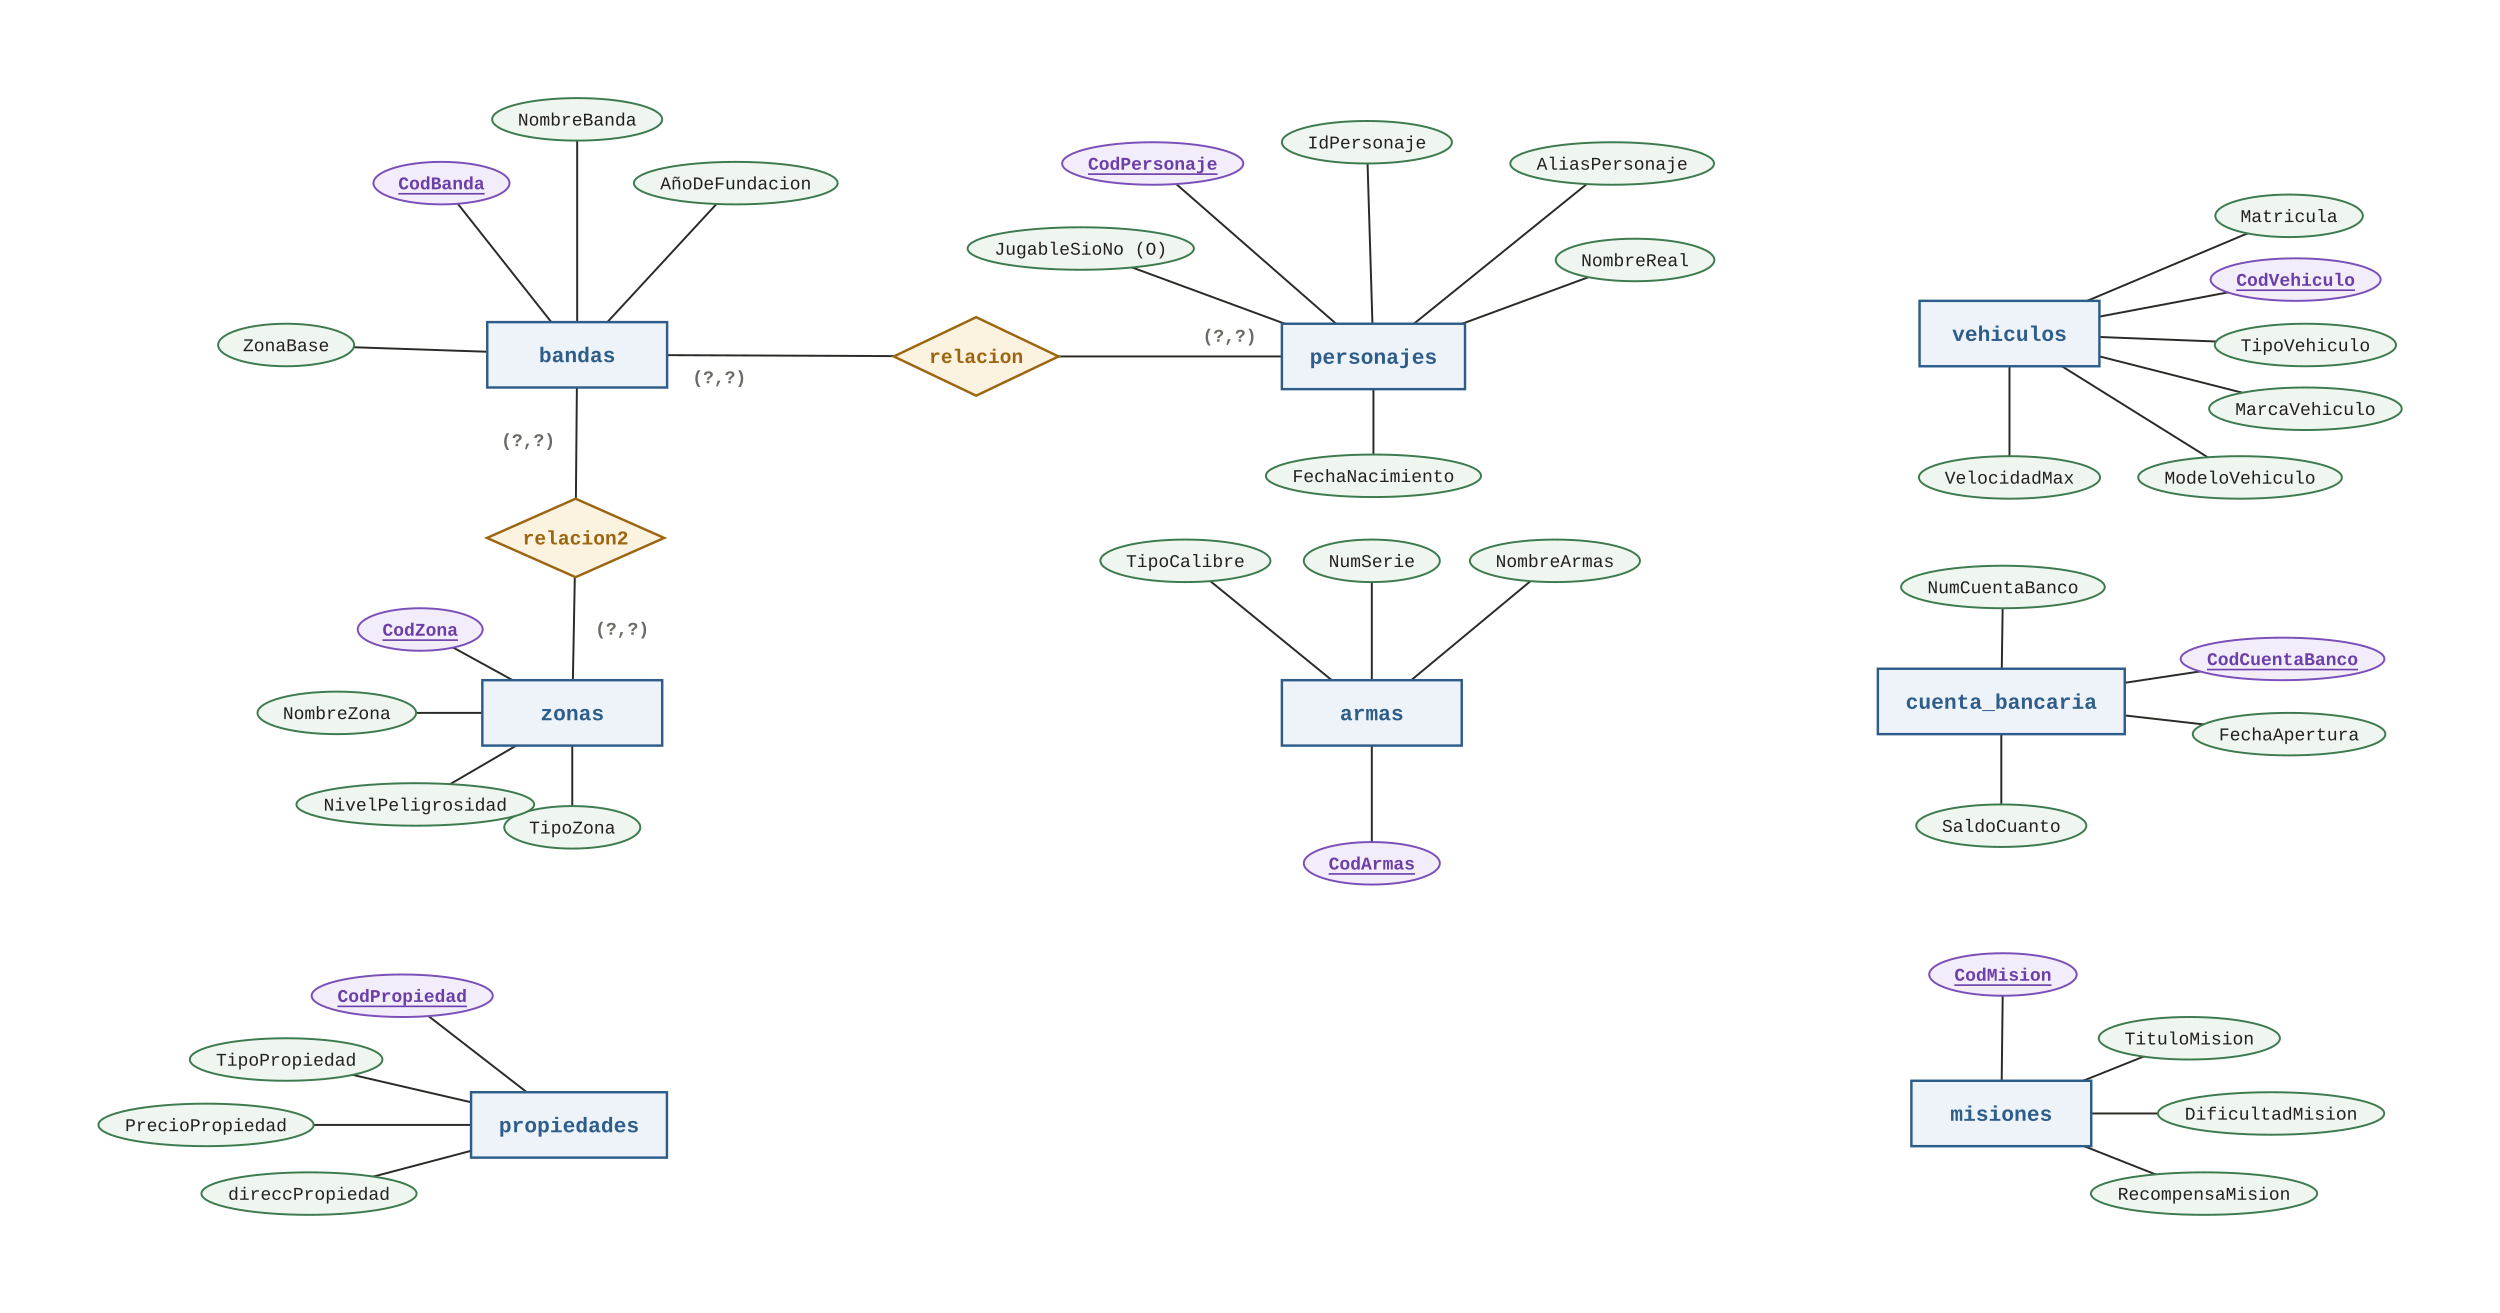
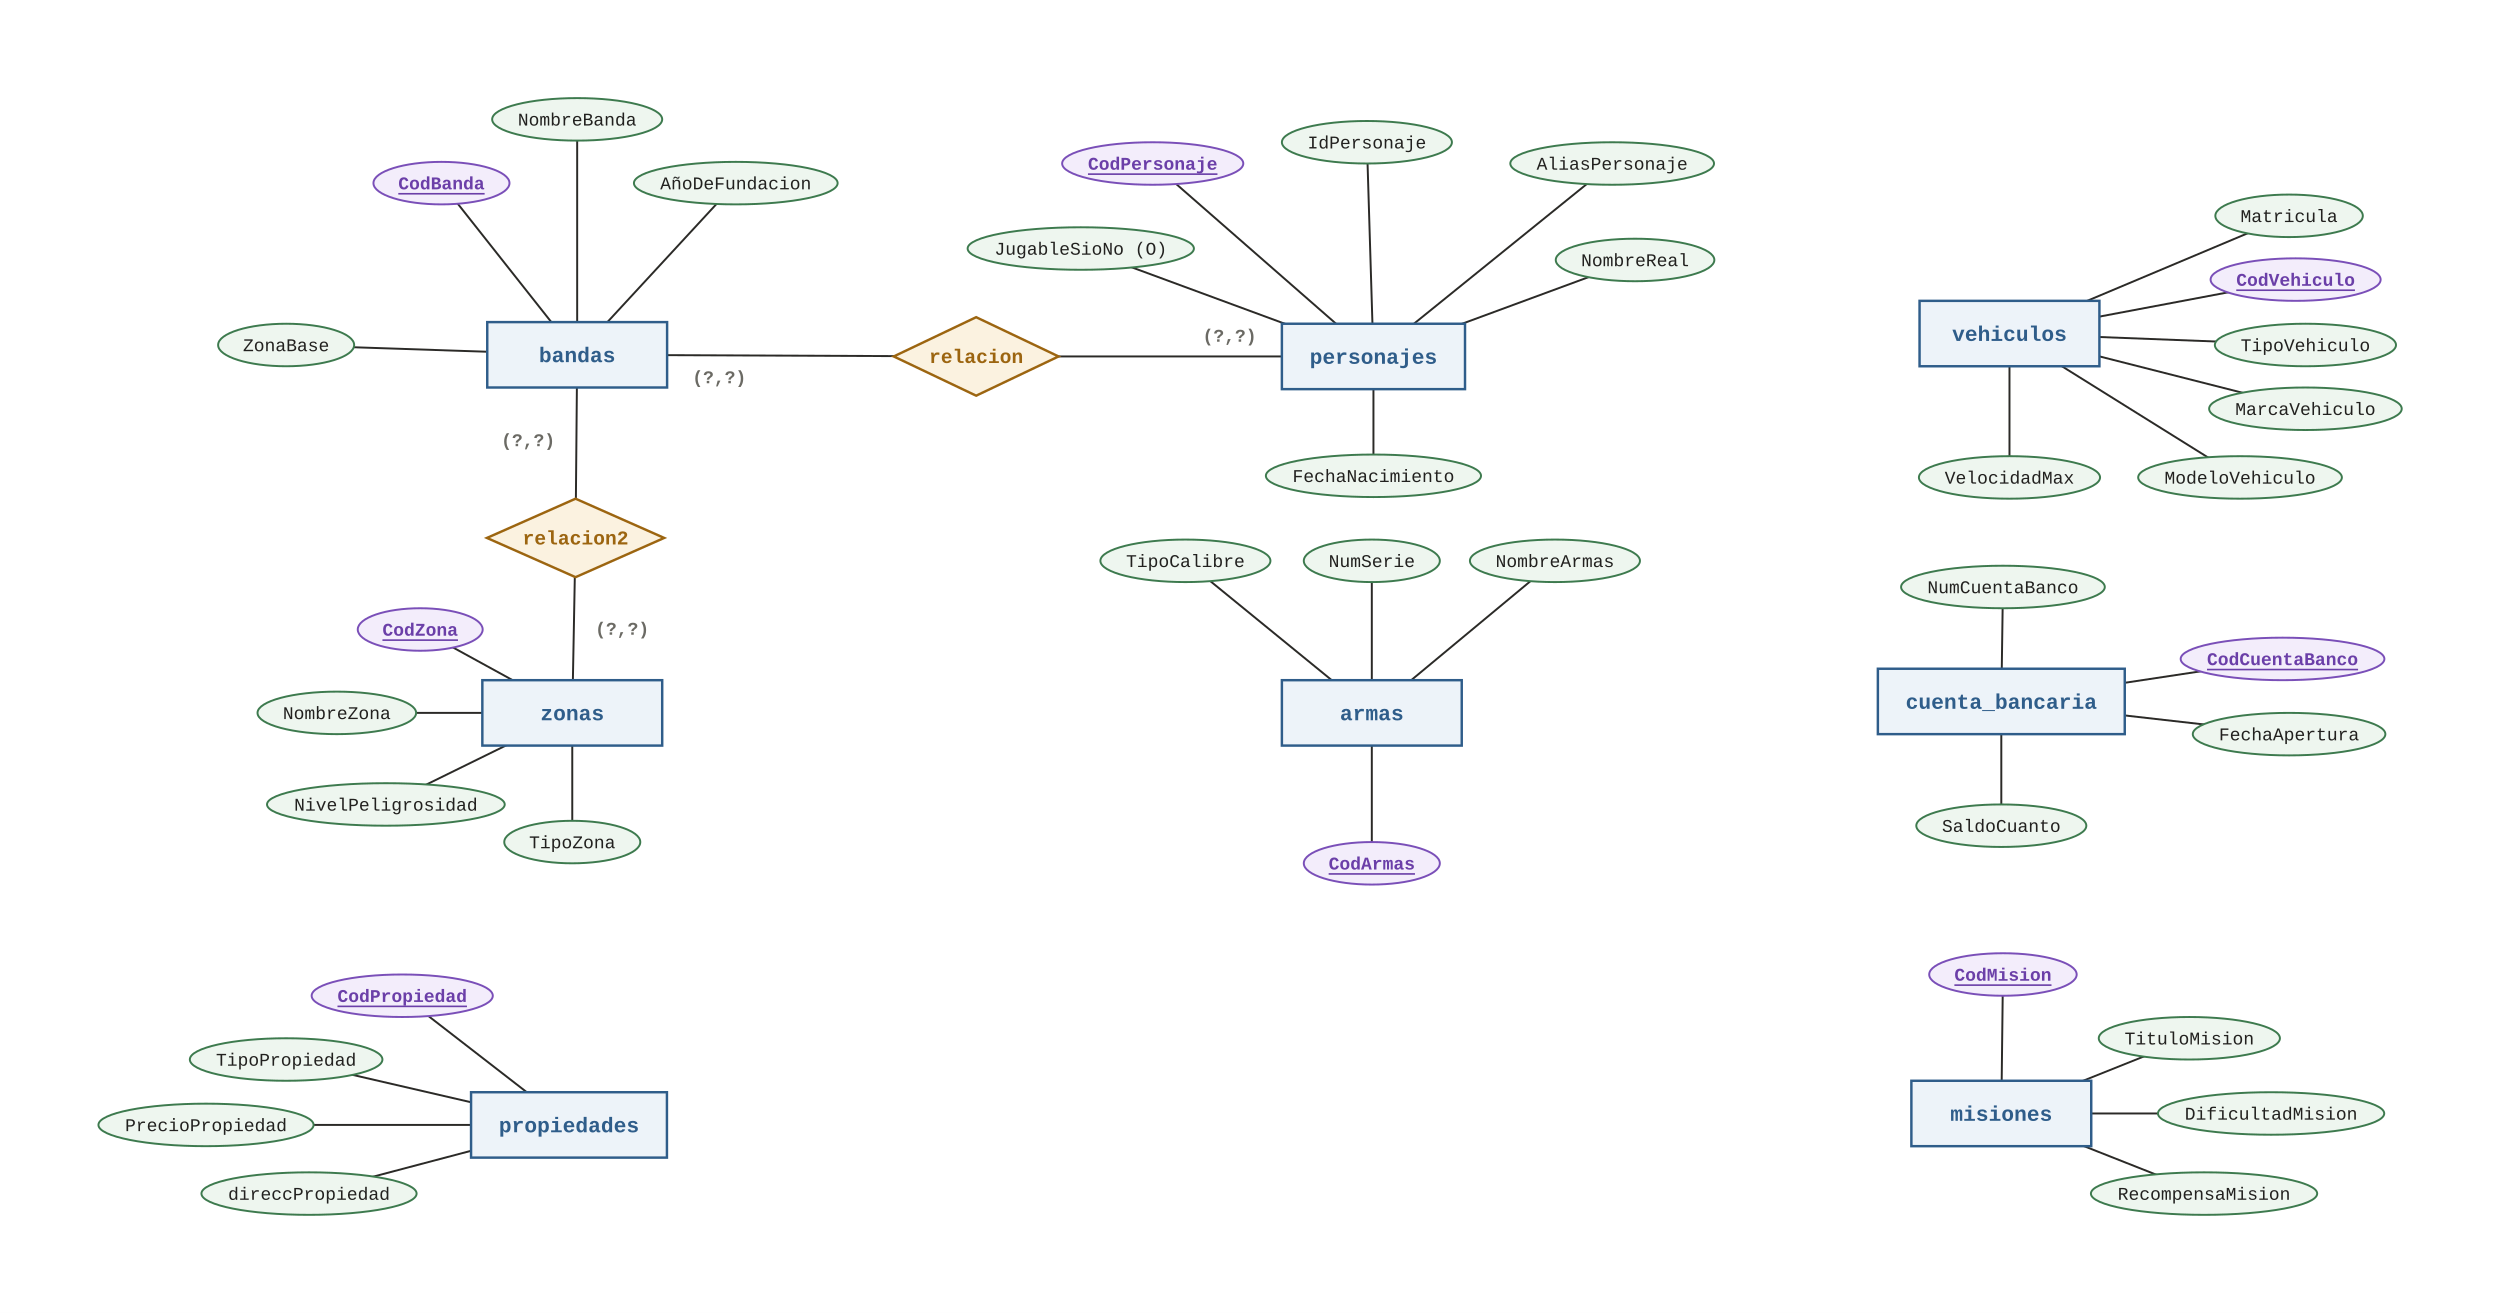
<svg xmlns="http://www.w3.org/2000/svg" viewBox="1673 1562 1529 803" width="1529" height="803">
  <style>.ln{stroke:#2B2A27;stroke-width:1.2}.mk{stroke:#2B2A27;stroke-width:1.5;fill:none}.mo{fill:#FFFFFF;stroke:#2B2A27;stroke-width:1.5}
.ent{fill:#EDF3F9;stroke:#2F5D8A;stroke-width:1.5}.dia{fill:#FBF2E0;stroke:#9C6510;stroke-width:1.5}.att{fill:#EEF6EF;stroke:#3D7A4E;stroke-width:1.2}.att.key{fill:#F3EDFB;stroke:#7A4FB8}.att.dr{stroke-dasharray:4 3}
.ent.in,.dia.in{fill:none}.dup{stroke:#C0362C;stroke-width:2.4}
.tx{fill:#22211F;font:11px Consolas,'JetBrains Mono','Courier New',monospace}.txk{fill:#6B3FA8;font-weight:600}.tb{font:600 13px Consolas,'JetBrains Mono','Courier New',monospace;fill:#2F5D8A}.tr{font:600 12px Consolas,'JetBrains Mono','Courier New',monospace;fill:#9C6510}.tt{font:600 10px Consolas,'JetBrains Mono','Courier New',monospace;fill:#6B6A64}
.ul{stroke:#6B3FA8;stroke-width:1}.ul.p{stroke-dasharray:3 2}.card{font:600 11px Consolas,'JetBrains Mono','Courier New',monospace;fill:#A2441C;paint-order:stroke;stroke:#FFFFFF;stroke-width:4px;stroke-linejoin:round}.cardq{fill:#6B6A64}
.tbox{fill:#FFFFFF;stroke:#A9B2C0;stroke-width:1}.thd{fill:#33557F}.thx{font:600 12.5px Consolas,'JetBrains Mono','Courier New',monospace;fill:#FFFFFF}.cx{font:11.5px Consolas,'JetBrains Mono','Courier New',monospace;fill:#22211F}.cpk{fill:#6B3FA8;font-weight:600}.cfk{fill:#A3304A}.cty{fill:#6B6A64;font-weight:400}.uq{font:600 9px Consolas,'JetBrains Mono','Courier New',monospace;fill:#2A7F8F}
.lk{stroke:#6B6A64;stroke-width:1.4;fill:none}.lk.dash{stroke-dasharray:6 4}.lkm{stroke:#6B6A64;stroke-width:1.5;fill:none}.lko{fill:#FFFFFF;stroke:#6B6A64;stroke-width:1.5}
.ipk{fill:#8E5FD0}.ifk{fill:#B4364E}.icol{fill:#2A7F8F}.inul{fill:none;stroke:#2A7F8F;stroke-width:1.3}
.rbox{fill:#FFFFFF;stroke:#22211F;stroke-width:1.1}.rnm{font:600 12.5px Consolas,'JetBrains Mono','Courier New',monospace;fill:#2F5D8A}.rcol{font:12px Consolas,'JetBrains Mono','Courier New',monospace;fill:#22211F}.rpk{font-weight:700;fill:#6B3FA8}.rfk{fill:#A3304A}.rul{stroke:#6B3FA8;stroke-width:1.1}
.rtag{font:600 9.5px Consolas,'JetBrains Mono','Courier New',monospace;fill:#6B6A64}.rarr{fill:none;stroke:#B4364E;stroke-width:1.1}.rhead{fill:#B4364E}
.ent.hd,.dia.hd{fill:none}.ktag{font:700 9px Consolas,'JetBrains Mono','Courier New',monospace;fill:#6B6A64}.rlab{fill:#FFFFFF;stroke:none;opacity:.92}.dia.assoc{stroke-dasharray:5 3}.ln.lid{stroke-width:2.2}.isal{fill:#9C6510}.skt{fill:#2F5D8A}
.thx.dup{fill:#FFC2BD}.cx.dup,.rnm.dup,.rcol.dup{fill:#C0362C;text-decoration:underline}
.note{stroke-width:1.2}.note-fold{stroke-width:1.2}.nc-y{fill:#FFF4C2;stroke:#D2AE36}.nc-b{fill:#DDEBFA;stroke:#7AA3D6}.nc-g{fill:#DFF2E1;stroke:#7DBB87}.nc-p{fill:#FBE1EC;stroke:#D98AAE}.note-fold{filter:brightness(.93)}.note-tx{font:12px 'Segoe UI',Arial,sans-serif;fill:#2B2A27}</style>
  <rect x="1673" y="1562" width="1529" height="803" fill="#ffffff" />
  <line x1="2023" y1="1998" x2="1930" y2="1947" class="ln" />
  <line x1="2023" y1="1998" x2="1879" y2="1998" class="ln" />
-   <line x1="2023" y1="1998" x2="2023" y2="2068" class="ln" />
-   <line x1="2023" y1="1998" x2="1927" y2="2054" class="ln" />
+   <line x1="2023" y1="1998" x2="2023" y2="2077" class="ln" />
+   <line x1="2023" y1="1998" x2="1909" y2="2054" class="ln" />
  <line x1="2513" y1="1780" x2="2509" y2="1649" class="ln" />
  <line x1="2513" y1="1780" x2="2659" y2="1662" class="ln" />
  <line x1="2513" y1="1780" x2="2673" y2="1721" class="ln" />
  <line x1="2513" y1="1780" x2="2513" y2="1853" class="ln" />
  <line x1="2513" y1="1780" x2="2334" y2="1714" class="ln" />
  <line x1="2026" y1="1779" x2="1943" y2="1674" class="ln" />
  <line x1="2026" y1="1779" x2="2026" y2="1635" class="ln" />
  <line x1="2026" y1="1779" x2="2123" y2="1674" class="ln" />
  <line x1="2026" y1="1779" x2="1848" y2="1773" class="ln" />
  <line x1="2902" y1="1766" x2="3073" y2="1694" class="ln" />
  <line x1="2902" y1="1766" x2="3077" y2="1733" class="ln" />
  <line x1="2513" y1="1780" x2="2378" y2="1662" class="ln" />
  <line x1="2902" y1="1766" x2="3083" y2="1812" class="ln" />
  <line x1="2902" y1="1766" x2="3043" y2="1854" class="ln" />
  <line x1="2902" y1="1766" x2="3083" y2="1773" class="ln" />
  <line x1="2512" y1="1998" x2="2512" y2="1905" class="ln" />
  <line x1="2512" y1="1998" x2="2624" y2="1905" class="ln" />
  <line x1="2512" y1="1998" x2="2398" y2="1905" class="ln" />
  <line x1="2512" y1="1998" x2="2512" y2="2090" class="ln" />
  <line x1="2897" y1="1991" x2="2898" y2="1921" class="ln" />
  <line x1="2897" y1="1991" x2="3069" y2="1965" class="ln" />
  <line x1="2897" y1="1991" x2="3073" y2="2011" class="ln" />
  <line x1="2897" y1="1991" x2="2897" y2="2067" class="ln" />
  <line x1="2897" y1="2243" x2="2898" y2="2158" class="ln" />
  <line x1="2897" y1="2243" x2="3012" y2="2197" class="ln" />
  <line x1="2897" y1="2243" x2="3062" y2="2243" class="ln" />
  <line x1="2897" y1="2243" x2="3021" y2="2292" class="ln" />
  <line x1="2021" y1="2250" x2="1919" y2="2171" class="ln" />
  <line x1="2021" y1="2250" x2="1848" y2="2210" class="ln" />
  <line x1="2021" y1="2250" x2="1862" y2="2292" class="ln" />
  <line x1="2021" y1="2250" x2="1799" y2="2250" class="ln" />
  <line x1="2902" y1="1766" x2="2902" y2="1854" class="ln" />
  <line x1="2270" y1="1780" x2="2513" y2="1780" class="ln" />
  <line x1="2270" y1="1780" x2="2026" y2="1779" class="ln" />
  <line x1="2025" y1="1891" x2="2023" y2="1998" class="ln" />
  <line x1="2025" y1="1891" x2="2026" y2="1779" class="ln" />
  <g class="node" data-id="nmwmhqvag3xdsrz">
    <rect x="1968" y="1978" width="110" height="40" class="ent" />
    <text x="2023" y="2002.5" text-anchor="middle" class="tb">zonas</text>
  </g>
  <g class="node" data-id="nmwmhrrtz46f440">
    <ellipse cx="1930" cy="1947" rx="38.2" ry="13" class="att key" />
    <text x="1930" y="1950.8" text-anchor="middle" class="tx txk">CodZona</text>
    <line x1="1906.9" y1="1953.5" x2="1953.1" y2="1953.5" class="ul" />
  </g>
  <g class="node" data-id="nmwmhs1pz4838rc">
    <ellipse cx="1879" cy="1998" rx="48.5" ry="13" class="att" />
    <text x="1879" y="2001.8" text-anchor="middle" class="tx">NombreZona</text>
  </g>
  <g class="node" data-id="nmwmhse6k4avtgo">
-     <ellipse cx="2023" cy="2068" rx="41.6" ry="13" class="att" />
-     <text x="2023" y="2071.8" text-anchor="middle" class="tx">TipoZona</text>
+     <ellipse cx="2023" cy="2077" rx="41.6" ry="13" class="att" />
+     <text x="2023" y="2080.8" text-anchor="middle" class="tx">TipoZona</text>
  </g>
  <g class="node" data-id="nmwmhsl8x4cs0xw">
-     <ellipse cx="1927" cy="2054" rx="72.7" ry="13" class="att" />
-     <text x="1927" y="2057.8" text-anchor="middle" class="tx">NivelPeligrosidad</text>
+     <ellipse cx="1909" cy="2054" rx="72.7" ry="13" class="att" />
+     <text x="1909" y="2057.8" text-anchor="middle" class="tx">NivelPeligrosidad</text>
  </g>
  <g class="node" data-id="nmwmhtg534eof8d">
    <rect x="2457" y="1760" width="112" height="40" class="ent" />
    <text x="2513" y="1784.5" text-anchor="middle" class="tb">personajes</text>
  </g>
  <g class="node" data-id="nmwmhtvoe4fcd3s">
    <ellipse cx="2509" cy="1649" rx="52" ry="13" class="att" />
    <text x="2509" y="1652.8" text-anchor="middle" class="tx">IdPersonaje</text>
  </g>
  <g class="node" data-id="nmwmhtzp54hasp6">
    <ellipse cx="2659" cy="1662" rx="62.3" ry="13" class="att" />
    <text x="2659" y="1665.8" text-anchor="middle" class="tx">AliasPersonaje</text>
  </g>
  <g class="node" data-id="nmwmhu9s44jnxp9">
    <ellipse cx="2673" cy="1721" rx="48.5" ry="13" class="att" />
    <text x="2673" y="1724.8" text-anchor="middle" class="tx">NombreReal</text>
  </g>
  <g class="node" data-id="nmwmhvhij4l5lyf">
    <ellipse cx="2513" cy="1853" rx="65.8" ry="13" class="att" />
    <text x="2513" y="1856.8" text-anchor="middle" class="tx">FechaNacimiento</text>
  </g>
  <g class="node" data-id="nmwmhw2st4nqzpn">
    <ellipse cx="2334" cy="1714" rx="69.2" ry="13" class="att" />
    <text x="2334" y="1717.8" text-anchor="middle" class="tx">JugableSioNo (O)</text>
  </g>
  <g class="node" data-id="nmwmhxjzb4pf9rv">
    <rect x="1971" y="1759" width="110" height="40" class="ent" />
    <text x="2026" y="1783.5" text-anchor="middle" class="tb">bandas</text>
  </g>
  <g class="node" data-id="nmwmhxsy74qo5d7">
    <ellipse cx="1943" cy="1674" rx="41.6" ry="13" class="att key" />
    <text x="1943" y="1677.8" text-anchor="middle" class="tx txk">CodBanda</text>
    <line x1="1916.6" y1="1680.5" x2="1969.4" y2="1680.5" class="ul" />
  </g>
  <g class="node" data-id="nmwmhy7ny4s7mmz">
    <ellipse cx="2026" cy="1635" rx="52" ry="13" class="att" />
    <text x="2026" y="1638.8" text-anchor="middle" class="tx">NombreBanda</text>
  </g>
  <g class="node" data-id="nmwmhzwdd4umxmz">
    <ellipse cx="2123" cy="1674" rx="62.3" ry="13" class="att" />
    <text x="2123" y="1677.8" text-anchor="middle" class="tx">AñoDeFundacion</text>
  </g>
  <g class="node" data-id="nmwmi0gy84w97ze">
    <ellipse cx="1848" cy="1773" rx="41.6" ry="13" class="att" />
    <text x="1848" y="1776.8" text-anchor="middle" class="tx">ZonaBase</text>
  </g>
  <g class="node" data-id="nmwmi2cq74yrbnu">
    <rect x="2847" y="1746" width="110" height="40" class="ent" />
    <text x="2902" y="1770.5" text-anchor="middle" class="tb">vehiculos</text>
  </g>
  <g class="node" data-id="nmwmi2nv34ztt1i">
    <ellipse cx="3073" cy="1694" rx="45.1" ry="13" class="att" />
    <text x="3073" y="1697.8" text-anchor="middle" class="tx">Matricula</text>
  </g>
  <g class="node" data-id="nmwmi3kmf51jxje">
    <ellipse cx="3077" cy="1733" rx="52" ry="13" class="att key" />
    <text x="3077" y="1736.8" text-anchor="middle" class="tx txk">CodVehiculo</text>
    <line x1="3040.7" y1="1739.5" x2="3113.3" y2="1739.5" class="ul" />
  </g>
  <g class="node" data-id="nmwmi402d53smqh">
    <ellipse cx="2378" cy="1662" rx="55.4" ry="13" class="att key" />
    <text x="2378" y="1665.8" text-anchor="middle" class="tx txk">CodPersonaje</text>
    <line x1="2338.4" y1="1668.5" x2="2417.6" y2="1668.5" class="ul" />
  </g>
  <g class="node" data-id="nmwmi4m2t551h8a">
    <ellipse cx="3083" cy="1812" rx="58.9" ry="13" class="att" />
    <text x="3083" y="1815.8" text-anchor="middle" class="tx">MarcaVehiculo</text>
  </g>
  <g class="node" data-id="nmwmi5d3357tlys">
    <ellipse cx="3043" cy="1854" rx="62.3" ry="13" class="att" />
    <text x="3043" y="1857.8" text-anchor="middle" class="tx">ModeloVehiculo</text>
  </g>
  <g class="node" data-id="nmwmi6y4t590tg7">
    <ellipse cx="3083" cy="1773" rx="55.4" ry="13" class="att" />
    <text x="3083" y="1776.8" text-anchor="middle" class="tx">TipoVehiculo</text>
  </g>
  <g class="node" data-id="nmwmia2g75bo3id">
    <rect x="2457" y="1978" width="110" height="40" class="ent" />
    <text x="2512" y="2002.5" text-anchor="middle" class="tb">armas</text>
  </g>
  <g class="node" data-id="nmwmia8na5ce6x1">
    <ellipse cx="2512" cy="1905" rx="41.6" ry="13" class="att" />
    <text x="2512" y="1908.8" text-anchor="middle" class="tx">NumSerie</text>
  </g>
  <g class="node" data-id="nmwmiasoj5eu1sq">
    <ellipse cx="2624" cy="1905" rx="52" ry="13" class="att" />
    <text x="2624" y="1908.8" text-anchor="middle" class="tx">NombreArmas</text>
  </g>
  <g class="node" data-id="nmwmic04b5gq8px">
    <ellipse cx="2398" cy="1905" rx="52" ry="13" class="att" />
    <text x="2398" y="1908.8" text-anchor="middle" class="tx">TipoCalibre</text>
  </g>
  <g class="node" data-id="nmwmie3675k2tdn">
    <ellipse cx="2512" cy="2090" rx="41.6" ry="13" class="att key" />
    <text x="2512" y="2093.8" text-anchor="middle" class="tx txk">CodArmas</text>
    <line x1="2485.6" y1="2096.5" x2="2538.4" y2="2096.5" class="ul" />
  </g>
  <g class="node" data-id="nmwmieuhb5myfep">
    <rect x="2821.5" y="1971" width="151" height="40" class="ent" />
    <text x="2897" y="1995.5" text-anchor="middle" class="tb">cuenta_bancaria</text>
  </g>
  <g class="node" data-id="nmwmifxlj5nexyy">
    <ellipse cx="2898" cy="1921" rx="62.3" ry="13" class="att" />
    <text x="2898" y="1924.8" text-anchor="middle" class="tx">NumCuentaBanco</text>
  </g>
  <g class="node" data-id="nmwmih6ur5pqn8f">
    <ellipse cx="3069" cy="1965" rx="62.3" ry="13" class="att key" />
    <text x="3069" y="1968.8" text-anchor="middle" class="tx txk">CodCuentaBanco</text>
    <line x1="3022.8" y1="1971.5" x2="3115.2" y2="1971.5" class="ul" />
  </g>
  <g class="node" data-id="nmwmih70n5rkz42">
    <ellipse cx="3073" cy="2011" rx="58.9" ry="13" class="att" />
    <text x="3073" y="2014.8" text-anchor="middle" class="tx">FechaApertura</text>
  </g>
  <g class="node" data-id="nmwmilzss5tyocj">
    <ellipse cx="2897" cy="2067" rx="52" ry="13" class="att" />
    <text x="2897" y="2070.8" text-anchor="middle" class="tx">SaldoCuanto</text>
  </g>
  <g class="node" data-id="nmwmio5i75v8jmj">
    <rect x="2842" y="2223" width="110" height="40" class="ent" />
    <text x="2897" y="2247.5" text-anchor="middle" class="tb">misiones</text>
  </g>
  <g class="node" data-id="nmwmiow465w8po8">
    <ellipse cx="2898" cy="2158" rx="45.1" ry="13" class="att key" />
    <text x="2898" y="2161.8" text-anchor="middle" class="tx txk">CodMision</text>
    <line x1="2868.3" y1="2164.5" x2="2927.7" y2="2164.5" class="ul" />
  </g>
  <g class="node" data-id="nmwmir5ci5yhlv1">
    <ellipse cx="3012" cy="2197" rx="55.4" ry="13" class="att" />
    <text x="3012" y="2200.8" text-anchor="middle" class="tx">TituloMision</text>
  </g>
  <g class="node" data-id="nmwmirrxe60nf3k">
    <ellipse cx="3062" cy="2243" rx="69.2" ry="13" class="att" />
    <text x="3062" y="2246.8" text-anchor="middle" class="tx">DificultadMision</text>
  </g>
  <g class="node" data-id="nmwmisx1w62qcp3">
    <ellipse cx="3021" cy="2292" rx="69.2" ry="13" class="att" />
    <text x="3021" y="2295.8" text-anchor="middle" class="tx">RecompensaMision</text>
  </g>
  <g class="node" data-id="nmwmiwxrr6474jo">
    <rect x="1961.1" y="2230" width="119.8" height="40" class="ent" />
    <text x="2021" y="2254.5" text-anchor="middle" class="tb">propiedades</text>
  </g>
  <g class="node" data-id="nmwmj46ri65fsi7">
    <ellipse cx="1919" cy="2171" rx="55.4" ry="13" class="att key" />
    <text x="1919" y="2174.8" text-anchor="middle" class="tx txk">CodPropiedad</text>
    <line x1="1879.4" y1="2177.5" x2="1958.6" y2="2177.5" class="ul" />
  </g>
  <g class="node" data-id="nmwmj4fdq67bwgb">
    <ellipse cx="1848" cy="2210" rx="58.9" ry="13" class="att" />
    <text x="1848" y="2213.8" text-anchor="middle" class="tx">TipoPropiedad</text>
  </g>
  <g class="node" data-id="nmwmj5cyw692ayh">
    <ellipse cx="1862" cy="2292" rx="65.8" ry="13" class="att" />
    <text x="1862" y="2295.8" text-anchor="middle" class="tx">direccPropiedad</text>
  </g>
  <g class="node" data-id="nmwmj8ovs6bwnpc">
    <ellipse cx="1799" cy="2250" rx="65.8" ry="13" class="att" />
    <text x="1799" y="2253.8" text-anchor="middle" class="tx">PrecioPropiedad</text>
  </g>
  <g class="node" data-id="nmwmjht0x6dnj06">
    <ellipse cx="2902" cy="1854" rx="55.4" ry="13" class="att" />
    <text x="2902" y="1857.8" text-anchor="middle" class="tx">VelocidadMax</text>
  </g>
  <g class="node" data-id="nmwmjmfhi6frj9i">
    <polygon points="2270,1756 2320.4,1780 2270,1804 2219.6,1780" class="dia" />
    <text x="2270" y="1784" text-anchor="middle" class="tr">relacion</text>
  </g>
  <g class="node" data-id="nmwmjmt126iqzcu">
    <polygon points="2025,1867 2079.2,1891 2025,1915 1970.8,1891" class="dia" />
    <text x="2025" y="1895" text-anchor="middle" class="tr">relacion2</text>
  </g>
  <text x="2425" y="1771" text-anchor="middle" class="card cardq">(?,?)</text>
  <text x="2112.9" y="1796.4" text-anchor="middle" class="card cardq">(?,?)</text>
  <text x="2037" y="1950.2" text-anchor="start" class="card cardq">(?,?)</text>
  <text x="2012.5" y="1834.9" text-anchor="end" class="card cardq">(?,?)</text>
</svg>
